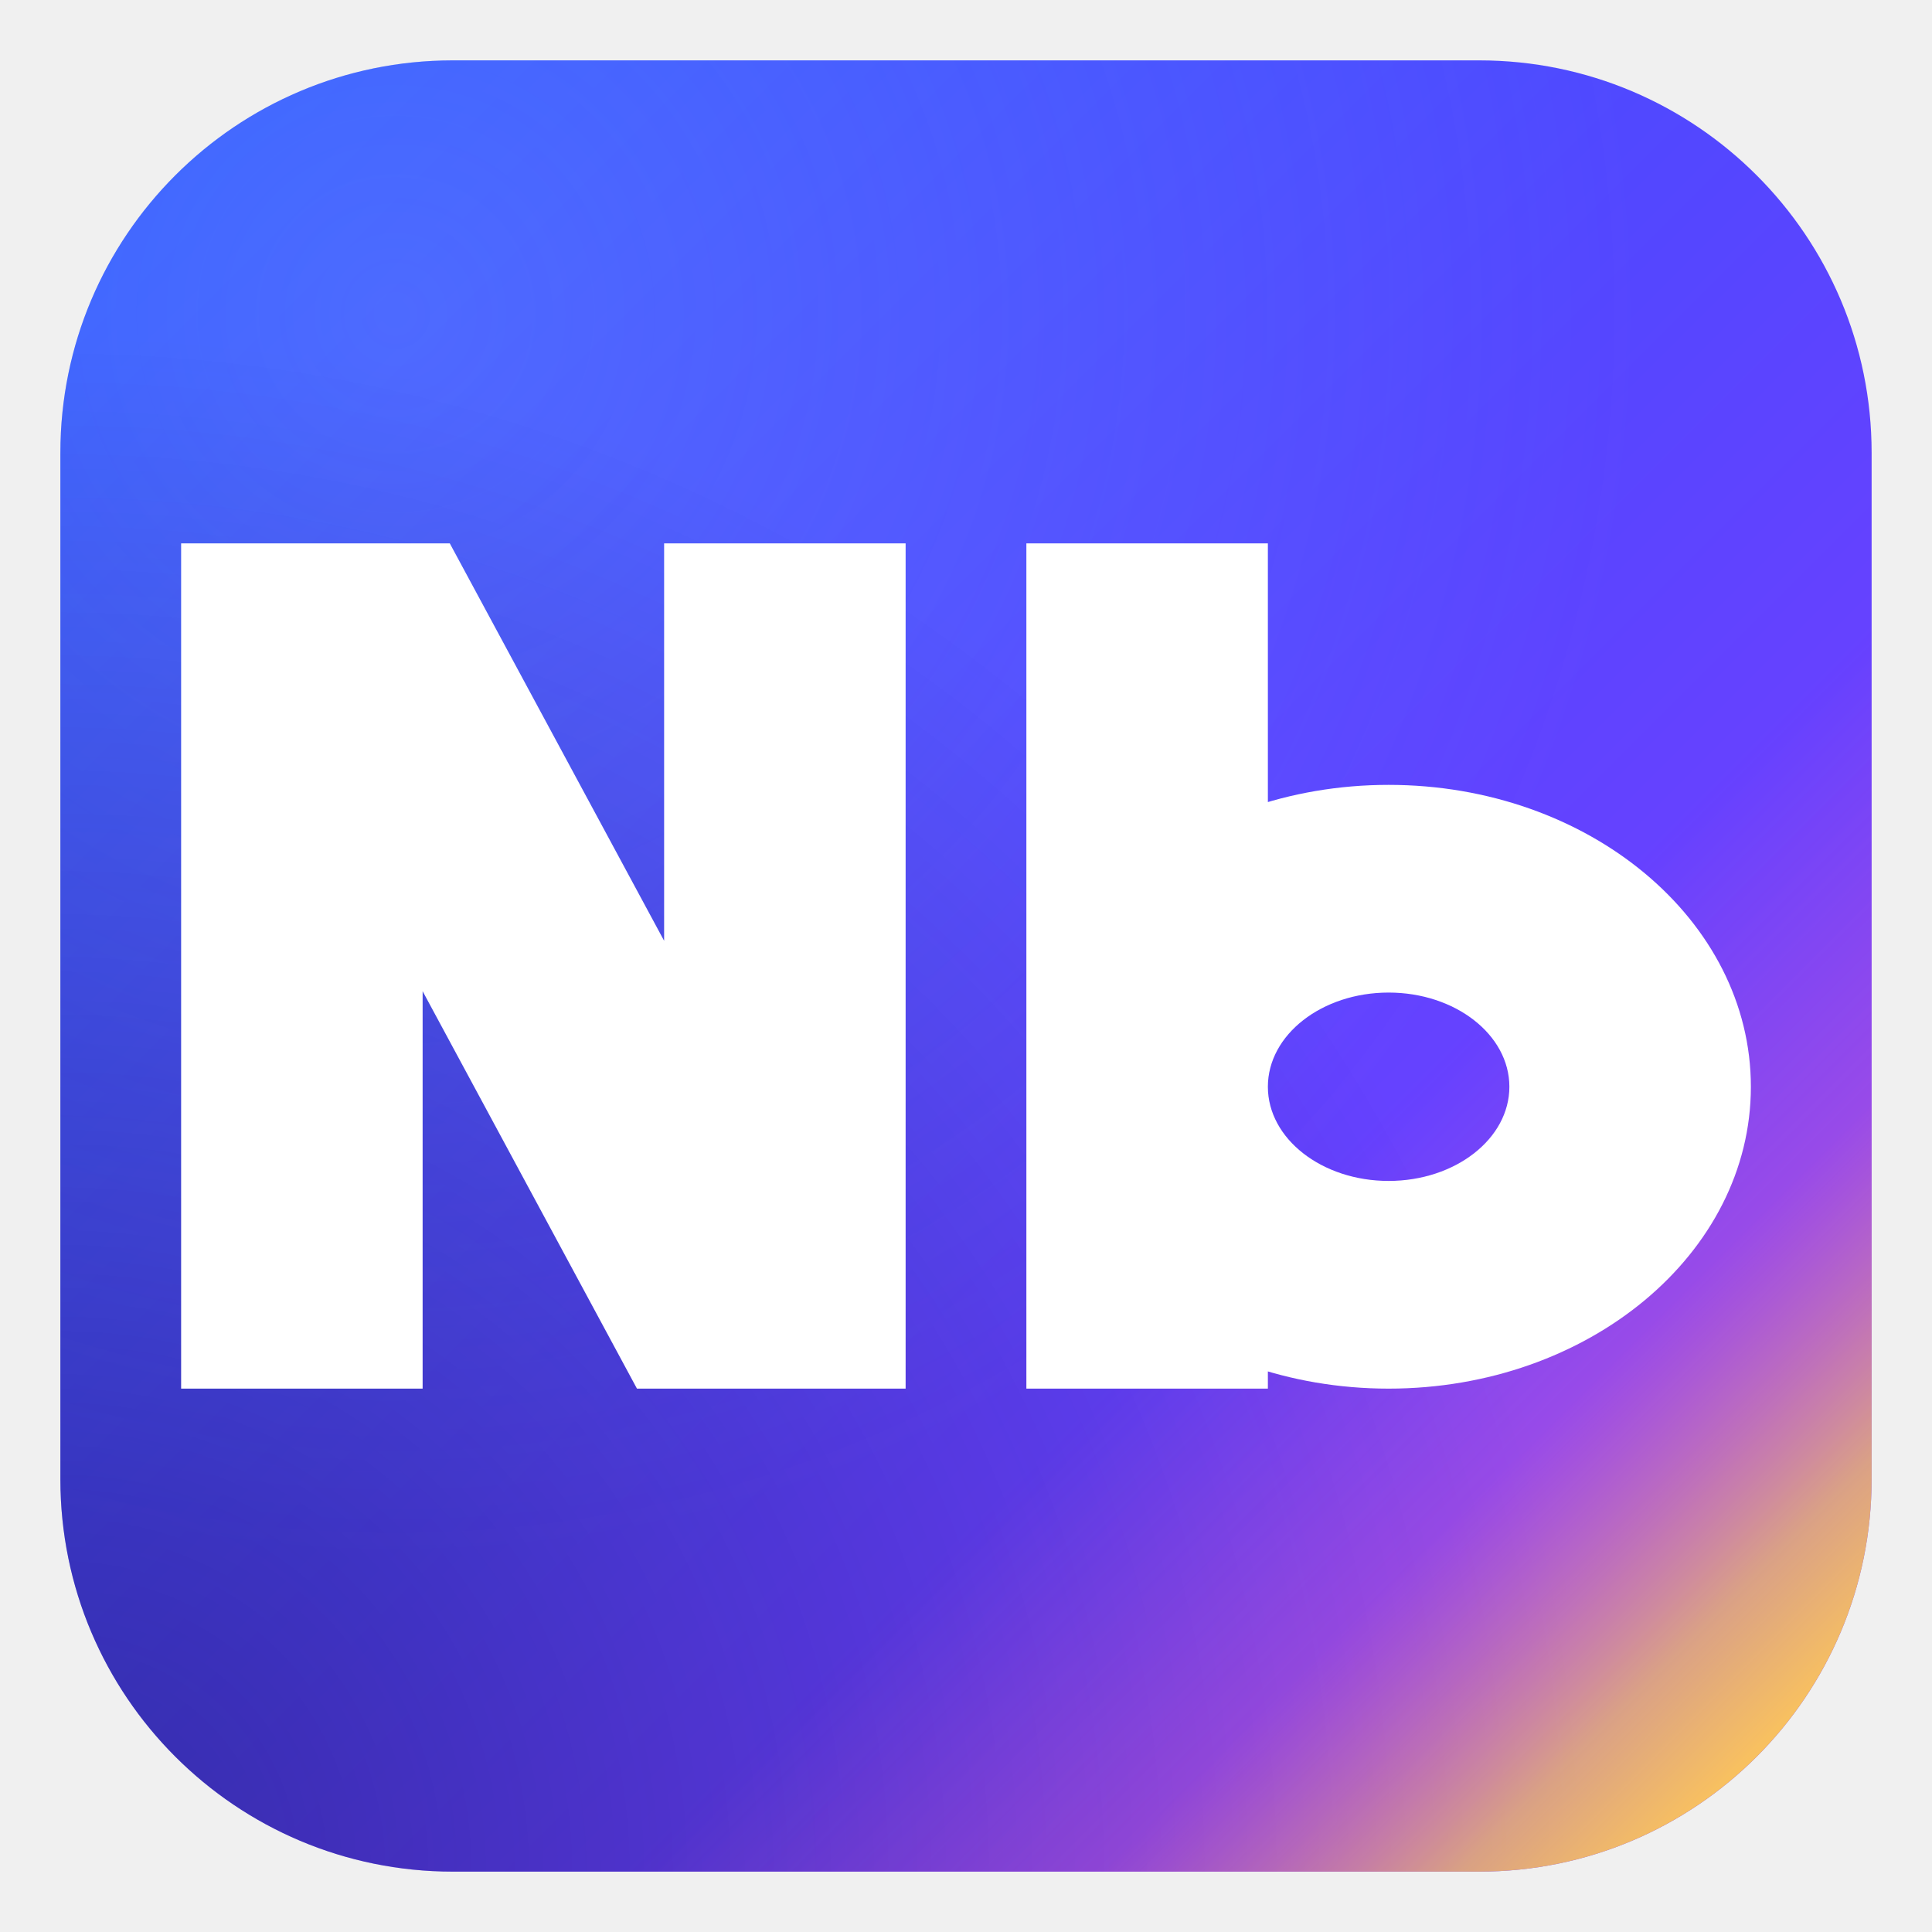
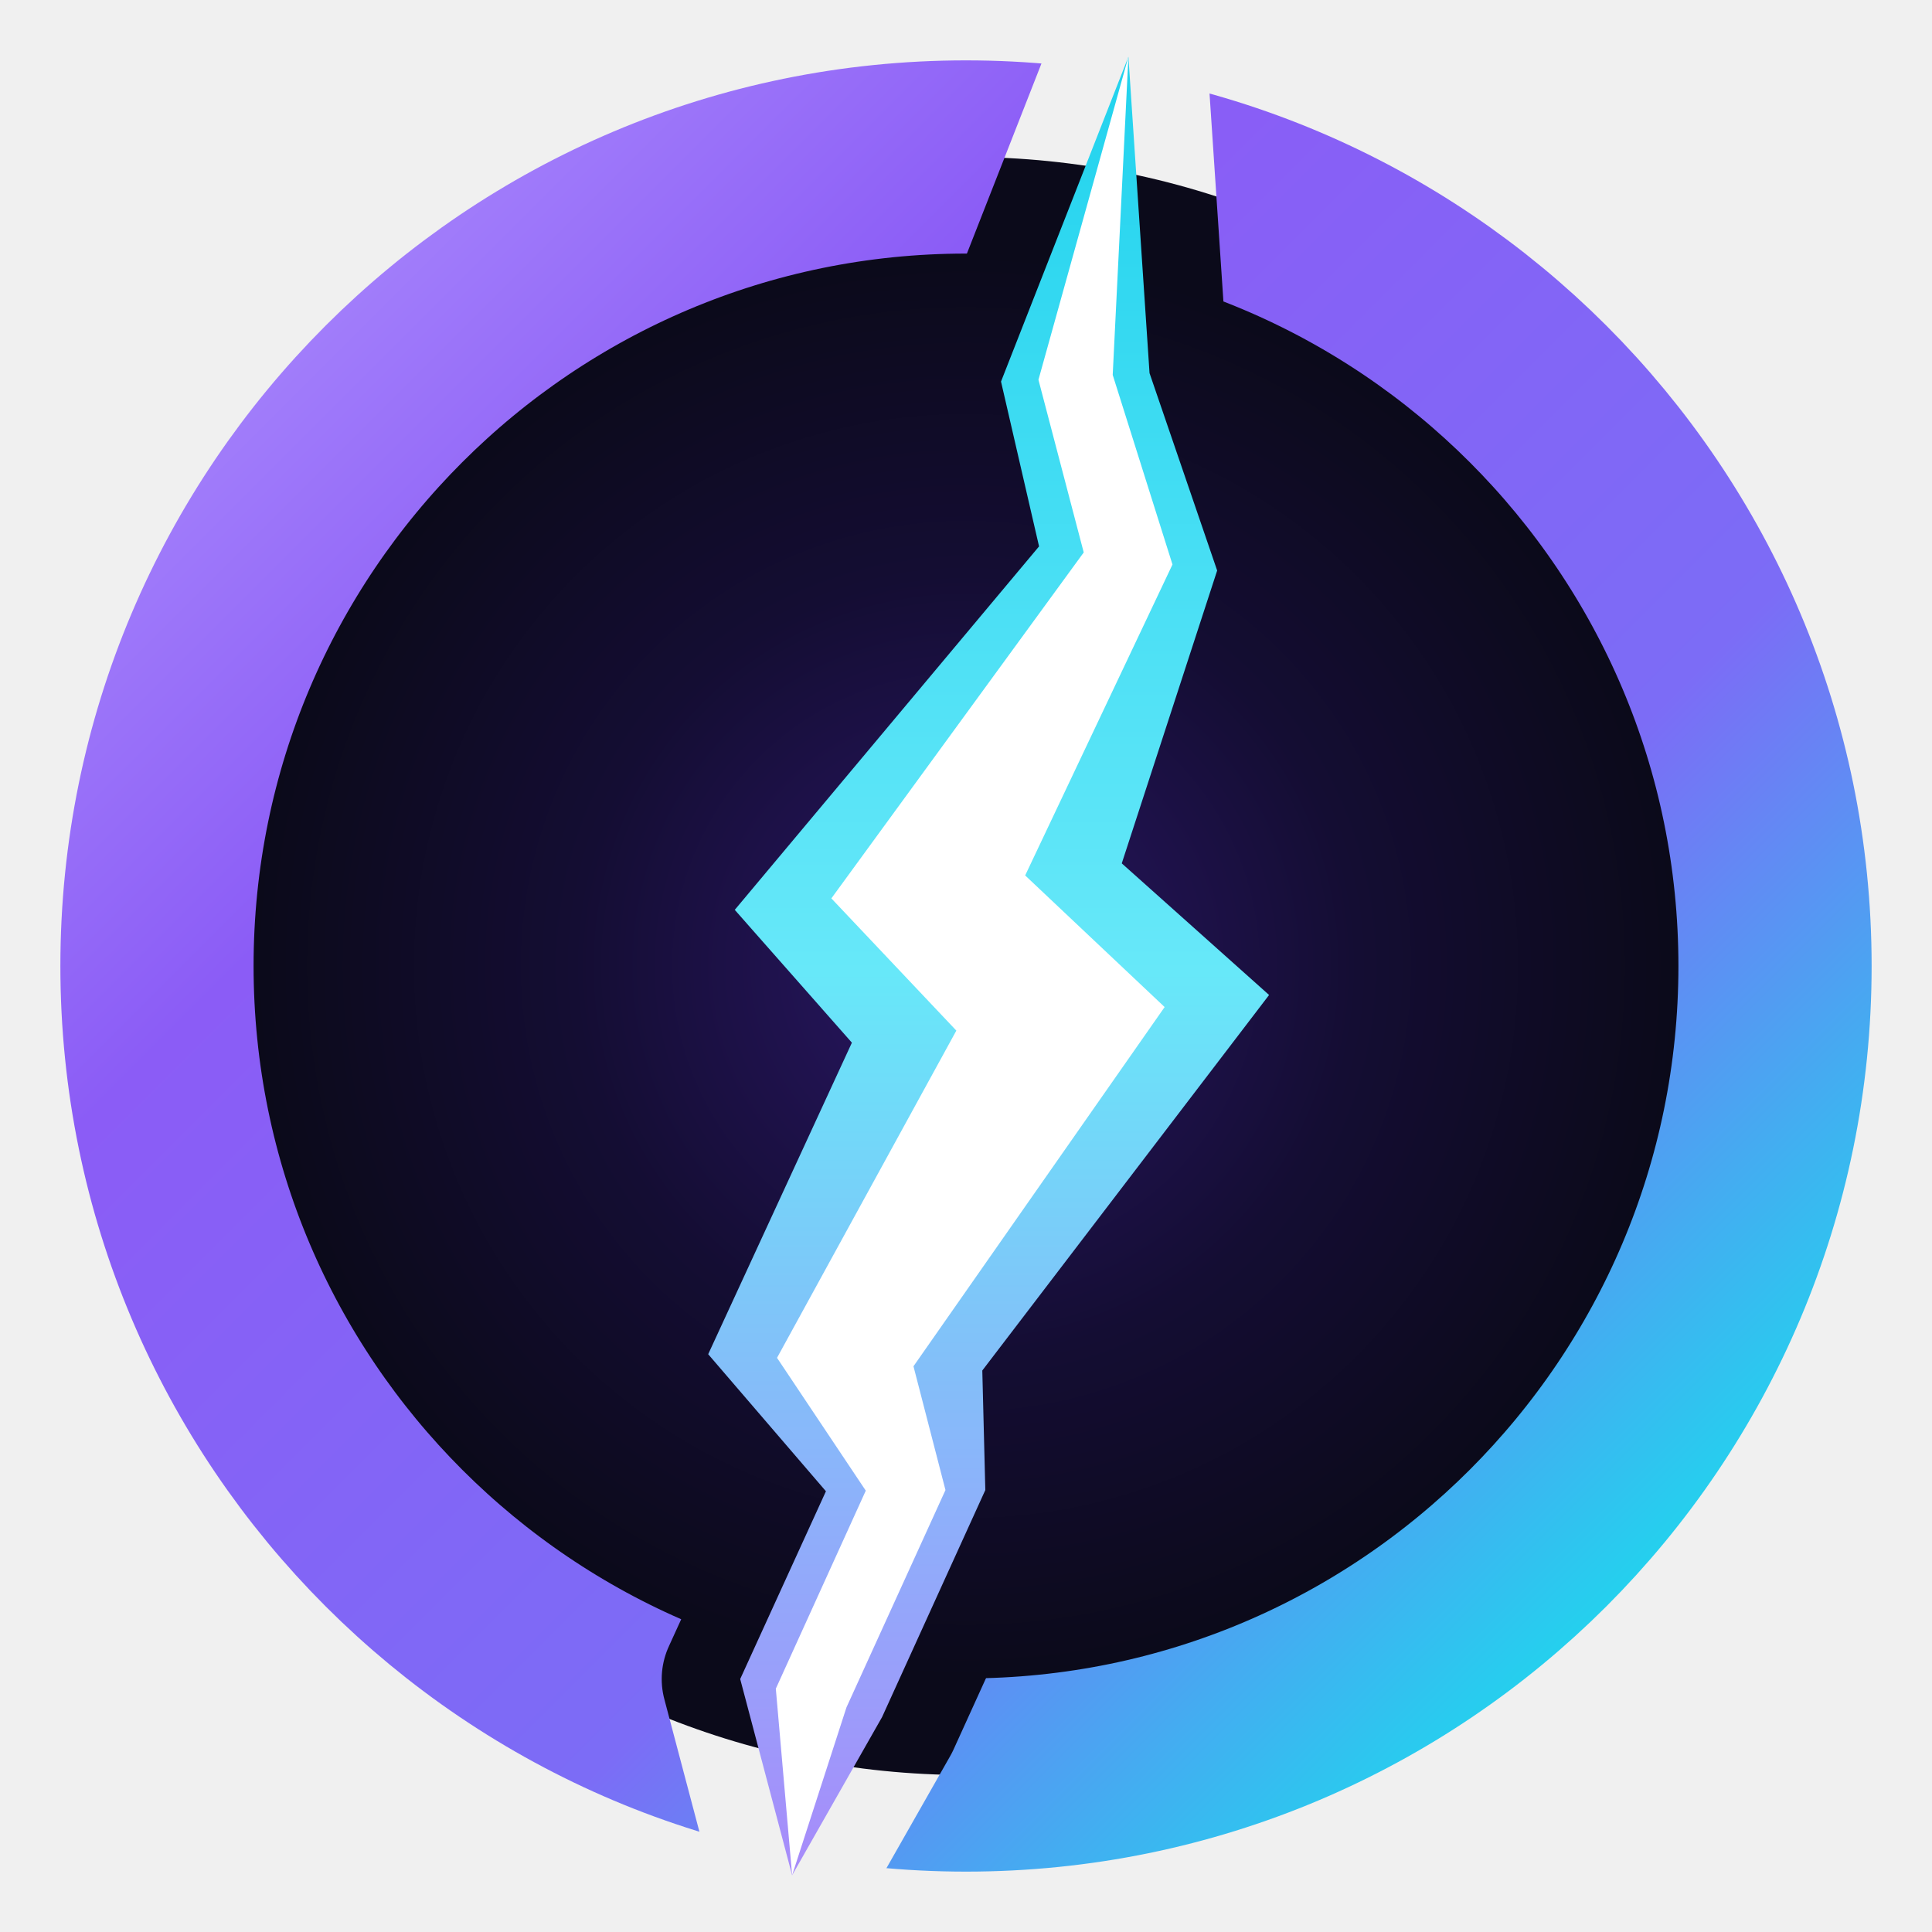
<svg xmlns="http://www.w3.org/2000/svg" viewBox="0 0 32 32">
  <defs>
-     <linearGradient id="nb-base" x1="1" y1="1" x2="31" y2="31" gradientUnits="userSpaceOnUse">
-       <stop offset="0" stop-color="#2B5BFF" />
-       <stop offset="0.5" stop-color="#5546FF" />
-       <stop offset="0.85" stop-color="#7A3CFF" />
+     <linearGradient id="rf-ring" x1="1" y1="1" x2="31" y2="31" gradientUnits="userSpaceOnUse">
+       <stop offset="0" stop-color="#B69CFF" />
+       <stop offset="0.3" stop-color="#8B5CF6" />
+       <stop offset="0.62" stop-color="#7C6CF6" />
+       <stop offset="0.86" stop-color="#22D3EE" />
    </linearGradient>
-     <linearGradient id="nb-gold" x1="31" y1="31" x2="19.6" y2="19.6" gradientUnits="userSpaceOnUse">
-       <stop offset="0.14" stop-color="#FFC857" stop-opacity="1" />
-       <stop offset="0.3" stop-color="#FFC857" stop-opacity="0.72" />
-       <stop offset="0.56" stop-color="#FF6FA8" stop-opacity="0.26" />
-       <stop offset="0.9" stop-color="#FF6FA8" stop-opacity="0" />
+     <radialGradient id="rf-portal" cx="16" cy="16" r="11.8" gradientUnits="userSpaceOnUse">
+       <stop offset="0" stop-color="#2A1766" />
+       <stop offset="0.55" stop-color="#140D33" />
+       <stop offset="1" stop-color="#0B0A1A" />
+     </radialGradient>
+     <linearGradient id="rf-core" x1="0" y1="1.25" x2="0" y2="30.94" gradientUnits="userSpaceOnUse">
+       <stop offset="0" stop-color="#22D3EE" />
+       <stop offset="0.5" stop-color="#67E8F9" />
+       <stop offset="1" stop-color="#A78BFA" />
    </linearGradient>
-     <radialGradient id="nb-depth" cx="1" cy="31" r="25.5" gradientUnits="userSpaceOnUse">
-       <stop offset="0" stop-color="#0B0738" stop-opacity="0.42" />
-       <stop offset="1" stop-color="#0B0738" stop-opacity="0" />
-     </radialGradient>
-     <radialGradient id="nb-bloom" cx="6.55" cy="5.2" r="20.7" gradientUnits="userSpaceOnUse">
-       <stop offset="0" stop-color="#8FB0FF" stop-opacity="0.24" />
-       <stop offset="1" stop-color="#8FB0FF" stop-opacity="0" />
-     </radialGradient>
+     <mask id="rf-cut" maskUnits="userSpaceOnUse" x="0" y="0" width="32" height="32">
+       <rect width="32" height="32" fill="#fff" />
+       <path d="M18.69 0.94L16.58 6.32L17.21 9.05L12.17 15.07L14.11 17.27L11.73 22.43L13.68 24.7L12.26 27.81L13.12 31.06L13.12 31.06L14.61 28.44L16.32 24.68L16.27 22.7L21.02 16.48L18.58 14.3L20.16 9.45L19.04 6.18L18.69 0.94Z" fill="#000" stroke="#000" stroke-width="2.6" stroke-linejoin="round" />
+     </mask>
  </defs>
-   <rect x="1" y="1" width="30" height="30" rx="6.5" fill="url(#nb-base)" />
-   <rect x="1" y="1" width="30" height="30" rx="6.5" fill="url(#nb-bloom)" />
-   <rect x="1" y="1" width="30" height="30" rx="6.5" fill="url(#nb-depth)" />
-   <rect x="1" y="1" width="30" height="30" rx="6.5" fill="url(#nb-gold)" />
-   <path d="M3 9H7V23H3ZM11 9H15V23H11ZM3 9H7.45L15 23H10.55ZM17 9H21V23H17ZM17 18A6 5 0 1 1 29 18A6 5 0 1 1 17 18ZM21 18A2 1.56 0 1 0 25 18A2 1.56 0 1 0 21 18Z" fill="#FFFFFF" />
+   <circle cx="16" cy="16" r="13.4" fill="url(#rf-portal)" />
+   <circle cx="16" cy="16" r="13.4" fill="none" stroke="url(#rf-ring)" stroke-width="3.2" mask="url(#rf-cut)" />
+   <path d="M18.69 0.94L16.58 6.32L17.21 9.05L12.17 15.07L14.11 17.27L11.73 22.43L13.68 24.7L12.26 27.81L13.12 31.06L13.12 31.06L14.61 28.44L16.32 24.68L16.27 22.7L21.02 16.48L18.58 14.3L20.16 9.45L19.04 6.18L18.69 0.94Z" fill="url(#rf-core)" />
+   <path d="M18.69 0.94L17.2 6.29L17.95 9.15L13.77 14.88L15.84 17.07L12.87 22.49L14.34 24.69L12.85 27.97L13.12 31.06L13.12 31.06L14.02 28.28L15.66 24.68L15.13 22.63L19.29 16.68L16.98 14.5L19.42 9.35L18.43 6.21L18.69 0.94Z" fill="#FFFFFF" />
</svg>
